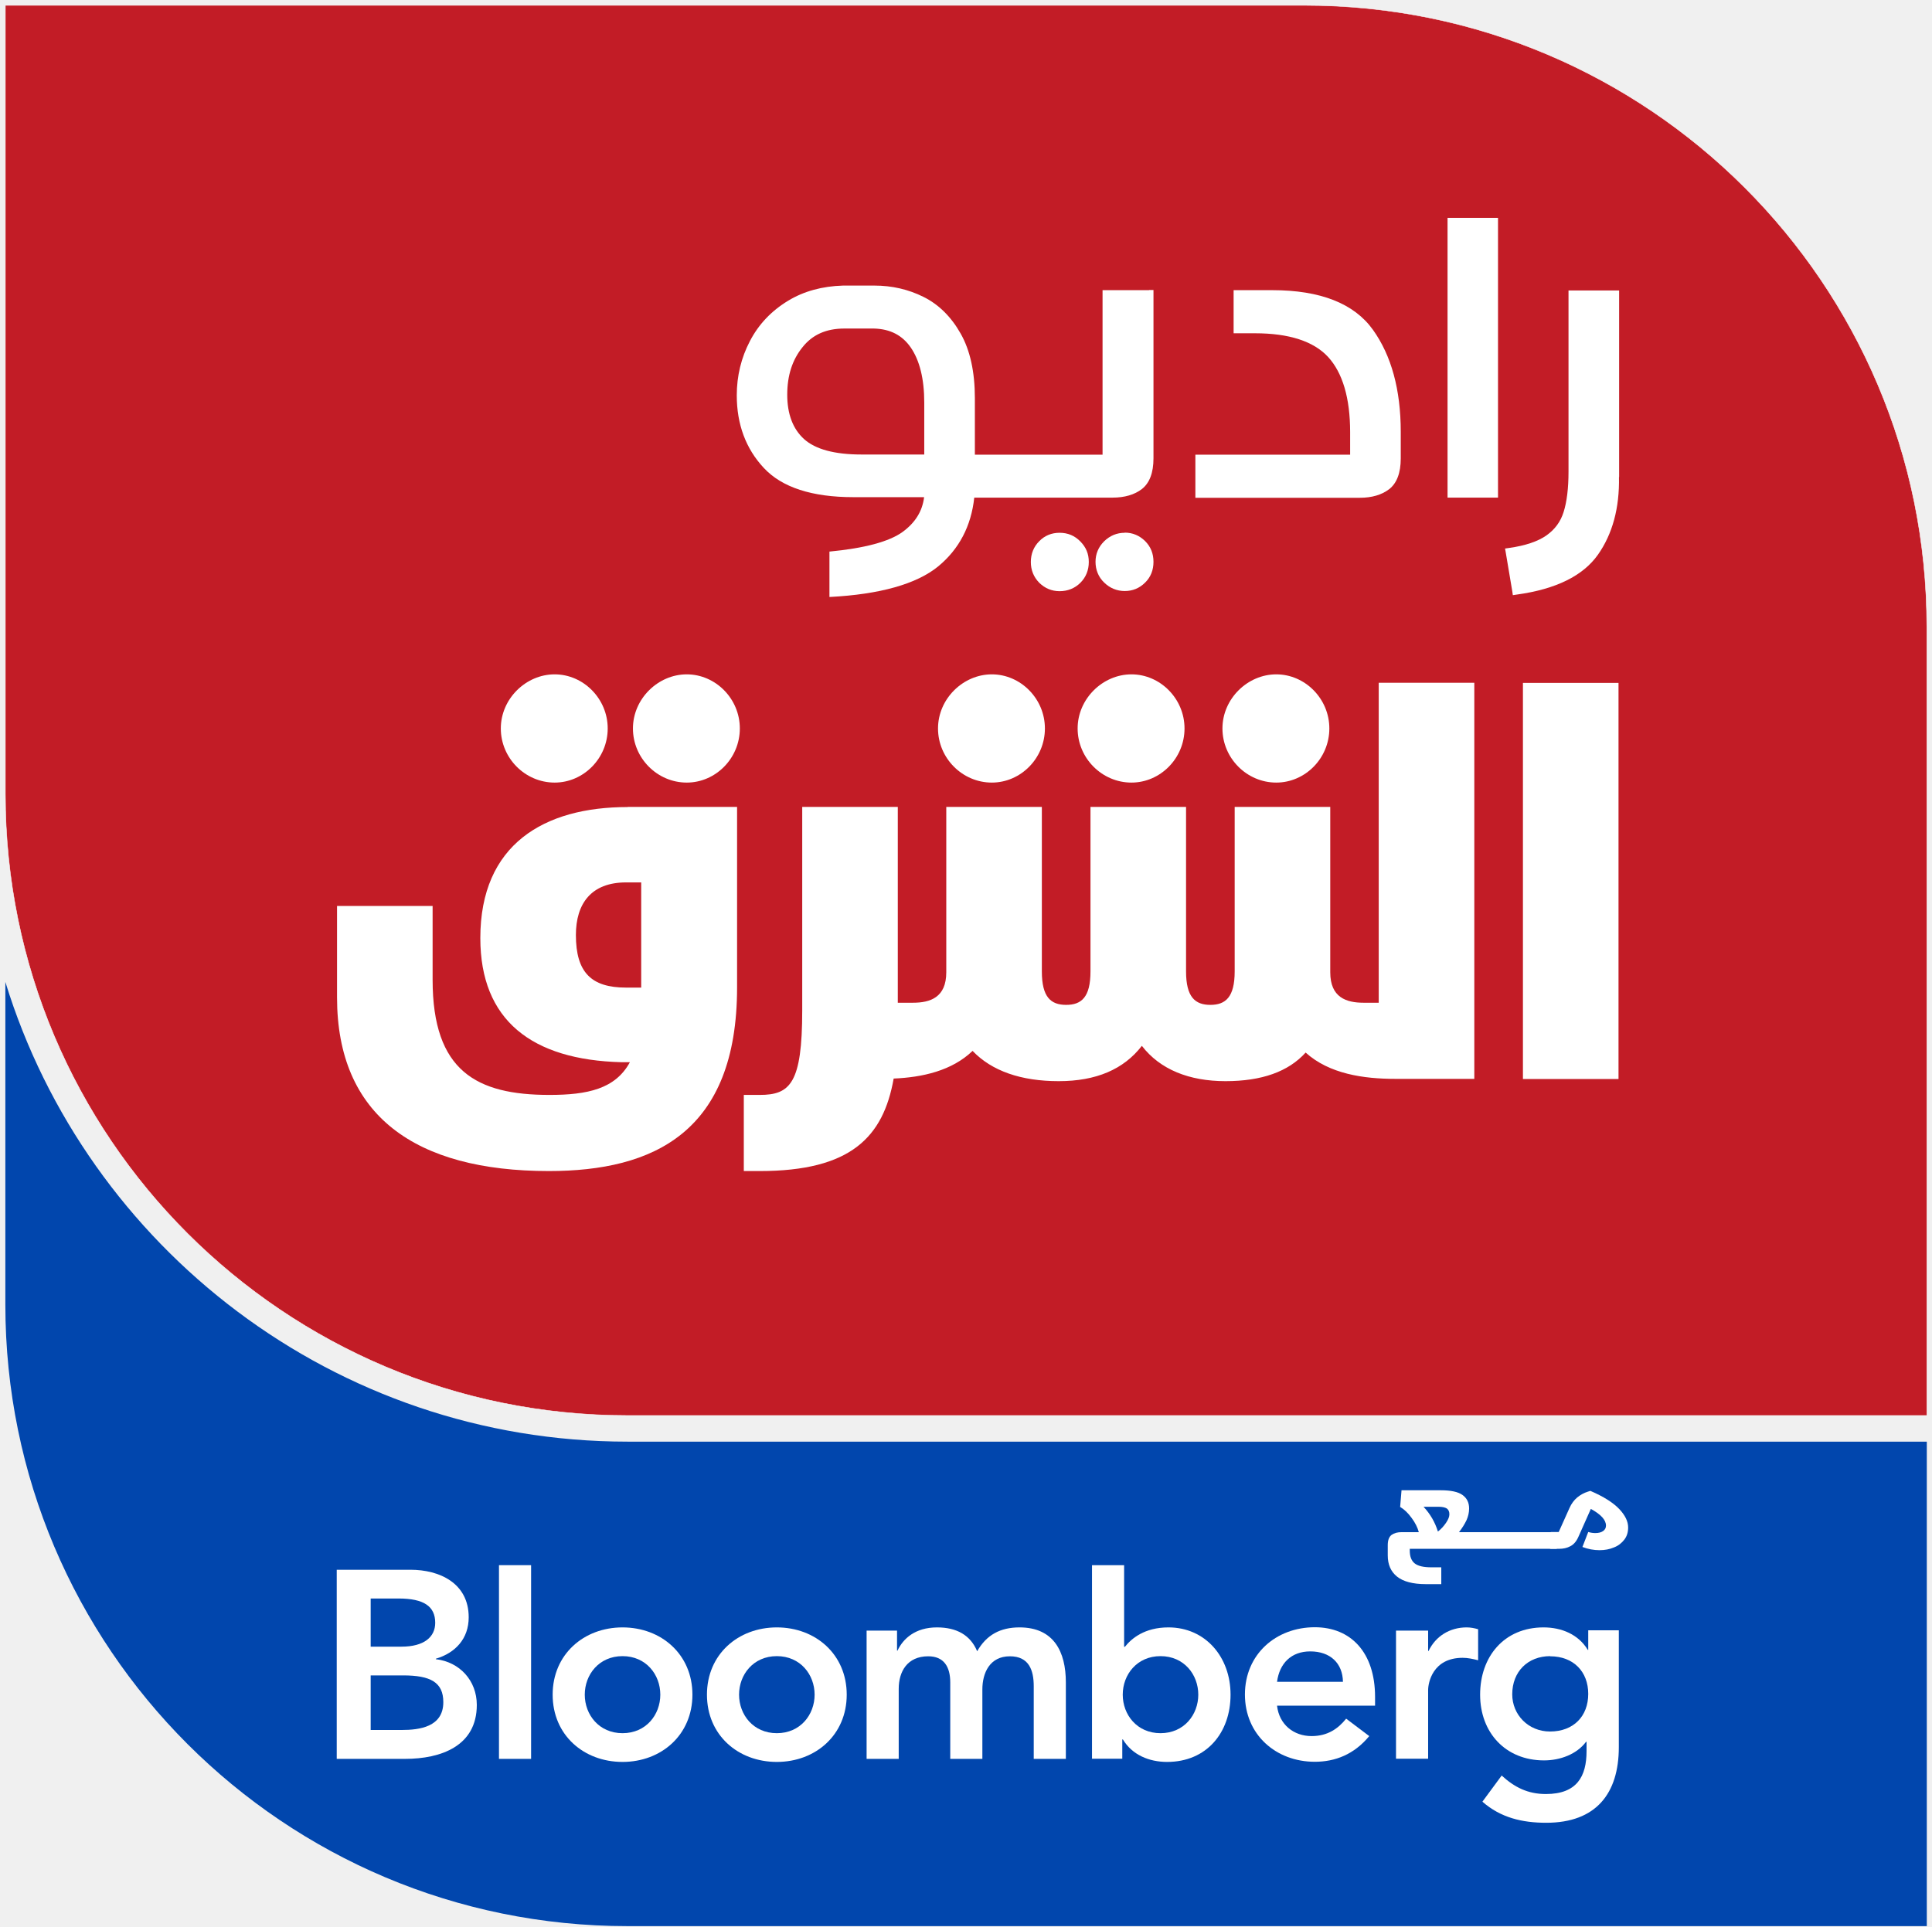
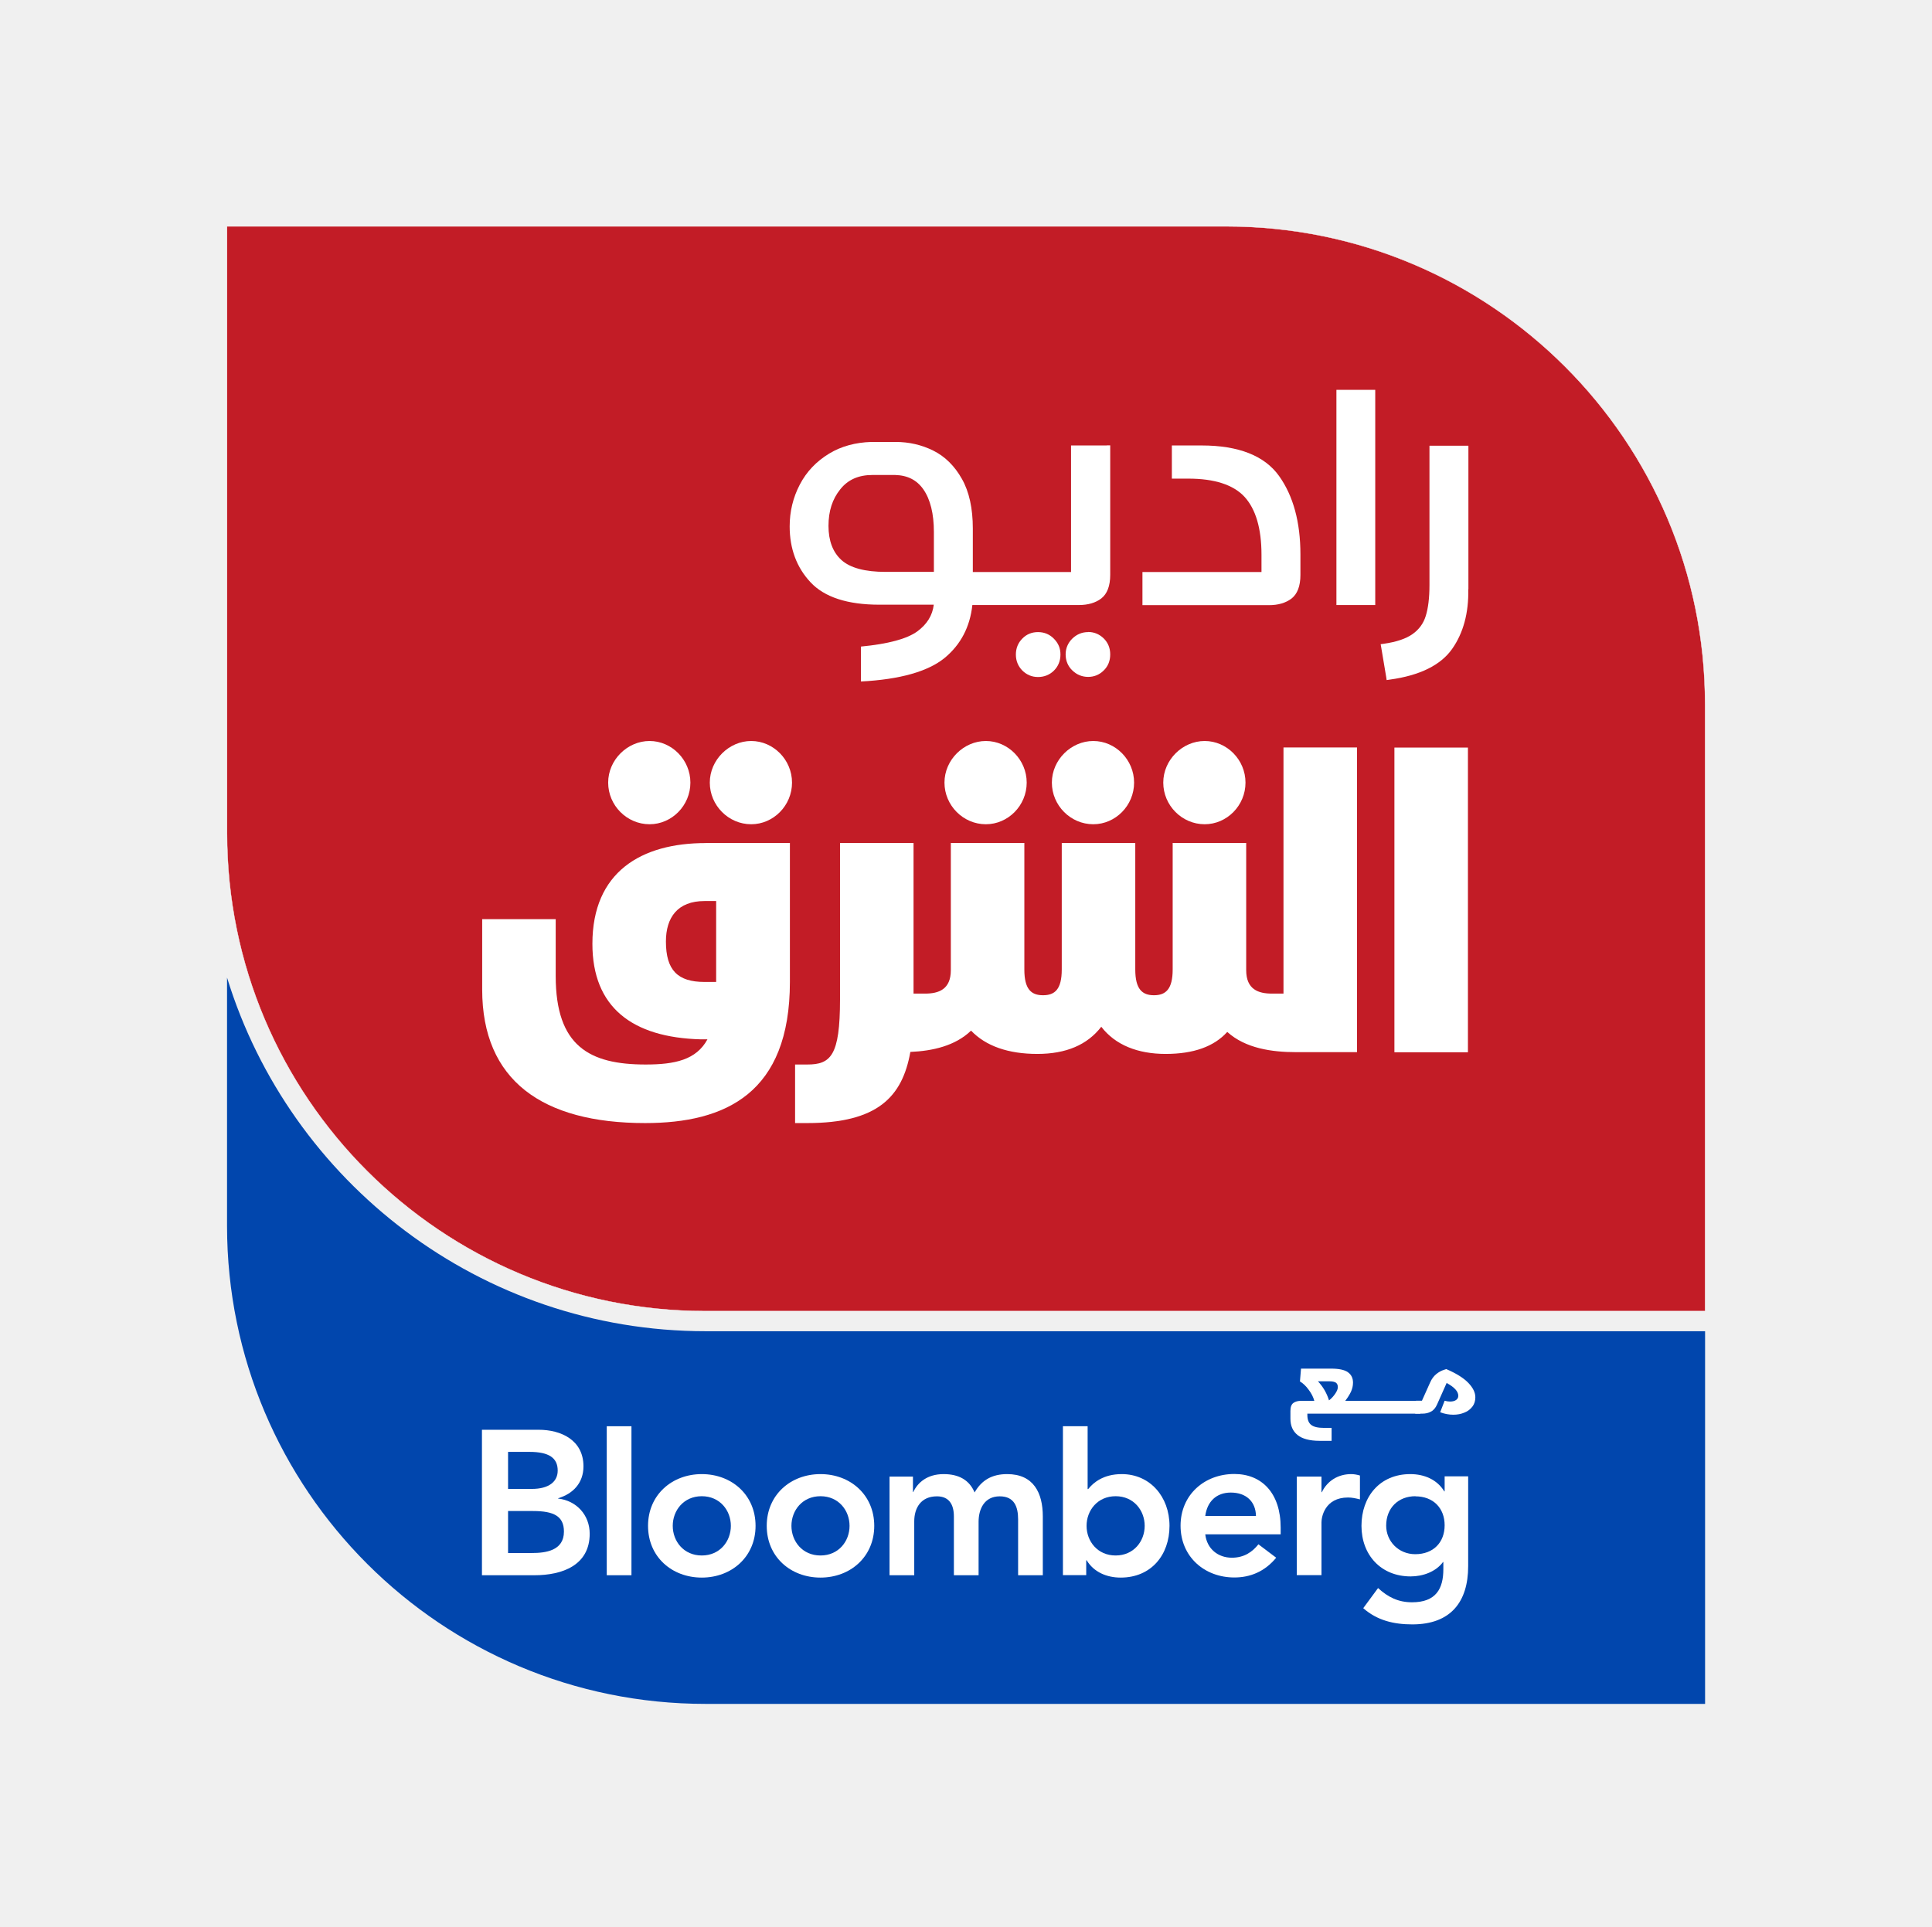
- <svg xmlns="http://www.w3.org/2000/svg" width="3241" height="3232" viewBox="0 0 3241 3232" fill="none">
+ <svg xmlns="http://www.w3.org/2000/svg" width="3241" height="3232" viewBox="-486.15 -484.8 4213.3 4201.6" fill="none">
  <path d="M1052.8 2418.87H3232.28V3231.74H1052.8C476.376 3232 8.979 2764.9 8.979 2189.04V1647.55C145.966 2093.62 562.057 2418.87 1052.8 2418.87Z" fill="#0146AD" />
  <path d="M3232.28 1051.68V2375.01H1052.8C476.12 2375.01 8.979 1908.16 8.979 1332.3V8.978H2188.46C2764.88 8.978 3232.28 475.822 3232.28 1051.68Z" fill="#C21C26" stroke="white" stroke-width="0.7" stroke-miterlimit="10" />
  <path d="M2715.11 1145.82H2554.78V1810.43H2715.11V1145.82Z" fill="white" />
  <path d="M2141 1313.06C2189.48 1313.06 2230.02 1272.28 2230.02 1222.26C2230.02 1172.24 2189.23 1131.46 2141 1131.46C2092.77 1131.46 2050.7 1172.5 2050.7 1222.26C2050.7 1272.02 2091.49 1313.06 2141 1313.06Z" fill="white" />
  <path d="M1898.07 1313.06C1946.55 1313.06 1987.08 1272.28 1987.08 1222.26C1987.08 1172.24 1946.29 1131.46 1898.07 1131.46C1849.84 1131.46 1807.77 1172.5 1807.77 1222.26C1807.77 1272.02 1848.56 1313.06 1898.07 1313.06Z" fill="white" />
  <path d="M1663.85 1313.06C1712.34 1313.06 1752.87 1272.28 1752.87 1222.26C1752.87 1172.24 1712.08 1131.46 1663.85 1131.46C1615.63 1131.46 1573.56 1172.5 1573.56 1222.26C1573.56 1272.02 1614.34 1313.06 1663.85 1313.06Z" fill="white" />
  <path d="M1152.08 1313.06C1200.56 1313.06 1241.09 1272.28 1241.09 1222.26C1241.09 1172.24 1200.3 1131.46 1152.08 1131.46C1103.85 1131.46 1061.78 1172.5 1061.78 1222.26C1061.78 1272.02 1102.57 1313.06 1152.08 1313.06Z" fill="white" />
  <path d="M2312.87 1145.56V1682.44H2287.48C2258.23 1682.44 2231.55 1673.46 2231.55 1631.39V1353.85H2071.22V1629.85C2071.22 1673.2 2055.83 1686.03 2030.44 1686.03C2005.04 1686.03 1989.65 1673.2 1989.65 1629.85V1353.85H1829.32V1629.85C1829.32 1673.2 1814.18 1686.03 1788.53 1686.03C1762.87 1686.03 1747.74 1673.2 1747.74 1629.85V1353.85H1587.41V1631.39C1587.41 1673.46 1560.73 1682.44 1531.48 1682.44H1506.09V1353.85H1345.76V1695.26C1345.76 1817.87 1325.49 1837.11 1274.44 1837.11H1247.76V1964.85H1274.44C1427.33 1964.85 1481.72 1907.91 1499.16 1809.66C1547.39 1807.61 1596.9 1796.58 1631.53 1763.24C1663.85 1797.09 1713.11 1814.02 1775.96 1814.02C1838.81 1814.02 1884.98 1794.27 1915.51 1754.77C1946.04 1794.53 1995.03 1814.02 2055.83 1814.02C2116.63 1814.02 2161.27 1798.12 2190.25 1766.06C2230.02 1801.97 2287.48 1810.18 2340.84 1810.18H2473.21V1145.56H2312.87Z" fill="white" />
  <path d="M930.434 1313.06C978.918 1313.06 1019.45 1272.28 1019.45 1222.26C1019.45 1172.24 978.662 1131.46 930.434 1131.46C882.207 1131.46 840.136 1172.5 840.136 1222.26C840.136 1272.02 880.924 1313.06 930.434 1313.06Z" fill="white" />
  <path d="M966.092 1568.8C966.092 1516.47 991.488 1480.56 1050.23 1480.56H1075.63V1657.04H1050.23C991.745 1657.04 966.092 1631.39 966.092 1568.8ZM1052.8 1354.11C912.734 1354.11 805.761 1416.69 805.761 1573.93C805.761 1711.93 892.211 1778.37 1042.54 1782.22H1056.65C1032.28 1827.11 985.588 1837.11 921.712 1837.11C799.604 1837.11 725.723 1797.35 725.723 1643.96V1520.07H565.392V1673.46C565.392 1871.74 696.479 1964.85 920.686 1964.85C1096.41 1964.85 1236.47 1899.7 1236.47 1656.78V1353.85H1053.06L1052.8 1354.11Z" fill="white" />
  <path d="M1886.78 893.93C1873.44 893.93 1861.89 898.804 1852.15 908.295C1842.66 917.785 1837.78 929.328 1837.78 942.667C1837.78 956.005 1842.66 968.318 1852.4 977.552C1861.89 986.786 1873.7 991.66 1886.78 991.66C1899.86 991.66 1911.41 987.043 1920.9 977.552C1930.39 968.318 1935.01 956.518 1935.01 942.667C1935.01 928.815 1930.39 917.272 1920.9 907.782C1911.41 898.547 1900.12 893.674 1886.78 893.674" fill="white" />
  <path d="M1777.5 893.93C1764.16 893.93 1752.61 898.547 1743.38 908.038C1734.14 917.272 1729.27 929.072 1729.27 942.923C1729.27 956.775 1734.14 968.317 1743.38 977.808C1752.87 987.043 1764.16 991.916 1777.5 991.916C1790.84 991.916 1802.89 987.299 1812.38 977.808C1821.62 968.574 1826.49 956.775 1826.49 942.923C1826.49 929.072 1821.88 918.298 1812.38 908.551C1802.89 898.804 1791.35 893.93 1777.5 893.93Z" fill="white" />
  <path d="M2133.82 486.852H2069.43V559.187H2105.34C2162.29 559.187 2203.59 572.526 2227.96 598.946C2252.33 625.623 2264.9 667.947 2264.9 725.148V762.855H2005.29V835.19H2281.32C2301.33 835.19 2317.75 830.316 2330.32 820.825C2343.14 810.822 2349.81 793.636 2349.81 769.267V724.378C2349.81 654.095 2334.17 596.637 2303.13 553.288C2271.57 509.168 2214.88 486.852 2134.33 486.852" fill="white" />
  <path d="M2512.97 365.524H2505.79H2435.5H2428.31V372.706V827.751V834.933H2435.5H2505.79H2512.97V827.751" fill="white" />
  <path d="M2716.14 800.561V487.365H2631.23V791.327C2631.23 819.286 2628.41 842.116 2623.02 859.045C2617.89 875.462 2608.4 888.287 2594.29 898.291C2580.18 908.295 2559.14 915.477 2531.95 919.325L2524.77 920.351L2526.05 927.533L2536.83 991.66L2537.85 998.585L2544.78 997.559C2610.19 988.582 2655.6 966.009 2680.48 930.867C2705.11 895.982 2716.91 852.119 2715.88 800.305" fill="white" />
  <path d="M1550.47 762.598H1445.03C1400.14 762.598 1367.82 753.877 1348.83 736.691C1330.11 719.761 1320.62 694.624 1320.62 662.304C1320.62 629.984 1329.08 603.82 1346.27 582.53C1362.94 561.496 1386.03 551.236 1416.56 551.236C1417.84 551.236 1465.04 551.236 1466.07 551.236C1493.52 552.005 1513.53 562.522 1527.64 582.786C1542.77 604.589 1550.47 635.883 1550.47 675.385V762.598ZM1927.31 486.852H1849.58V762.855H1635.38V667.947C1635.38 624.084 1627.43 587.66 1611.52 559.7C1595.62 531.484 1574.58 510.707 1549.18 498.138C1524.04 485.57 1496.34 479.157 1466.84 479.157C1464.53 479.157 1416.56 479.157 1414.25 479.157C1379.36 480.183 1348.32 488.648 1322.16 504.551C1294.19 521.481 1272.65 544.053 1258.02 572.269C1243.4 600.229 1235.96 630.753 1235.96 663.33C1235.96 711.81 1251.1 752.851 1281.37 785.171C1311.64 817.747 1362.17 834.164 1431.44 834.164H1550.21C1547.39 857.506 1535.59 876.744 1514.3 892.391C1491.72 908.808 1450.42 919.838 1391.42 925.481V1001.66C1476.33 997.303 1537.64 979.86 1573.81 950.362C1608.96 921.377 1629.22 882.644 1634.35 834.933H1866.51C1886.52 834.933 1903.2 830.06 1915.51 820.569C1928.34 810.565 1935.01 793.379 1935.01 769.011V486.596H1927.82L1927.31 486.852Z" fill="white" />
  <path d="M621.829 2811.07H676.213C722.132 2811.07 743.68 2822.61 743.68 2855.96C743.68 2897.77 703.405 2902.64 673.904 2902.64H621.829V2811.33V2811.07ZM565.135 2951.12H679.548C739.832 2951.12 799.86 2929.58 799.86 2860.58C799.86 2819.79 771.129 2788.5 731.11 2783.88V2783.11C763.946 2773.36 786.264 2749.51 786.264 2713.6C786.264 2655.88 736.754 2633.82 688.783 2633.82H564.879V2951.12H565.135ZM621.829 2682.05H668.517C711.358 2682.05 730.084 2695.39 730.084 2722.83C730.084 2746.69 711.358 2762.85 673.391 2762.85H621.829V2682.05Z" fill="white" />
  <path d="M890.929 2626.13H837.057V2951.12H890.929V2626.13Z" fill="white" />
  <path d="M927.099 2843.39C927.099 2911.11 979.175 2956.25 1044.33 2956.25C1109.49 2956.25 1161.57 2910.85 1161.57 2843.39C1161.57 2775.93 1109.49 2730.53 1044.33 2730.53C979.175 2730.53 927.099 2775.93 927.099 2843.39ZM980.971 2843.39C980.971 2809.79 1004.83 2778.75 1044.33 2778.75C1083.84 2778.75 1107.7 2809.79 1107.7 2843.39C1107.7 2876.99 1083.84 2908.03 1044.33 2908.03C1004.83 2908.03 980.971 2876.99 980.971 2843.39Z" fill="white" />
  <path d="M1185.94 2843.39C1185.94 2911.11 1238.01 2956.25 1303.17 2956.25C1368.33 2956.25 1420.41 2910.85 1420.41 2843.39C1420.41 2775.93 1368.33 2730.53 1303.17 2730.53C1238.01 2730.53 1185.94 2775.93 1185.94 2843.39ZM1239.81 2843.39C1239.81 2809.79 1263.67 2778.75 1303.17 2778.75C1342.68 2778.75 1366.54 2809.79 1366.54 2843.39C1366.54 2876.99 1342.68 2908.03 1303.17 2908.03C1263.67 2908.03 1239.81 2876.99 1239.81 2843.39Z" fill="white" />
  <path d="M1453.5 2735.91H1504.81V2769.52H1505.57C1515.07 2749.25 1535.59 2730.53 1571.76 2730.53C1605.11 2730.53 1627.94 2743.61 1639.23 2770.54C1654.88 2743.1 1677.96 2730.53 1710.29 2730.53C1767.75 2730.53 1788.01 2771.31 1788.01 2822.87V2951.12H1734.14V2829.28C1734.14 2802.35 1726.19 2779.01 1694.12 2779.01C1660.52 2779.01 1647.95 2806.71 1647.95 2834.67V2951.12H1594.08V2822.87C1594.08 2796.45 1583.3 2779.01 1557.14 2779.01C1521.74 2779.01 1507.63 2804.91 1507.63 2833.64V2951.12H1453.76V2735.91H1453.5Z" fill="white" />
  <path d="M1831.37 2950.87H1882.67V2918.55H1883.7C1899.35 2944.45 1927.57 2956.25 1957.84 2956.25C2024.28 2956.25 2064.3 2907 2064.3 2843.39C2064.3 2779.78 2021.71 2730.53 1960.15 2730.53C1919.87 2730.53 1898.07 2749.25 1887.03 2763.1H1885.75V2626.13H1831.88V2951.12L1831.37 2950.87ZM2010.17 2843.39C2010.17 2876.99 1986.31 2908.03 1946.81 2908.03C1907.3 2908.03 1883.44 2876.99 1883.44 2843.39C1883.44 2809.79 1907.3 2778.75 1946.81 2778.75C1986.31 2778.75 2010.17 2809.79 2010.17 2843.39Z" fill="white" />
  <path d="M2306.72 2862.12V2847.24C2306.72 2772.34 2265.93 2730.27 2205.65 2730.27C2140.49 2730.27 2088.41 2775.67 2088.41 2843.13C2088.41 2910.6 2140.49 2956 2205.65 2956C2239.76 2956 2271.57 2943.68 2296.97 2912.9L2258.23 2883.66C2244.89 2900.34 2227.19 2912.9 2200.26 2912.9C2170.24 2912.9 2145.87 2893.67 2142.28 2861.86H2306.72V2862.12ZM2142.28 2821.84C2146.39 2790.81 2166.14 2770.8 2197.95 2770.8C2231.55 2770.8 2252.33 2790.55 2252.85 2821.84H2142.28Z" fill="white" />
  <path d="M2341.86 2735.91H2395.73V2770.03H2396.5C2408.3 2745.4 2431.9 2730.53 2460.38 2730.53C2467.05 2730.53 2473.46 2731.81 2479.62 2733.61V2785.68C2470.64 2783.37 2462.17 2781.57 2453.71 2781.57C2402.92 2781.57 2395.73 2824.15 2395.73 2835.7V2950.87H2341.86V2735.66V2735.91Z" fill="white" />
  <path d="M2664.32 2735.91V2768.23H2663.55C2647.9 2742.33 2619.68 2730.53 2589.41 2730.53C2522.97 2730.53 2482.95 2779.78 2482.95 2843.39C2482.95 2907 2525.54 2953.69 2590.18 2953.69C2617.12 2953.69 2645.08 2943.43 2660.73 2922.39H2661.5V2938.04C2661.5 2980.62 2645.34 3010.12 2593.26 3010.12C2562.99 3010.12 2540.67 2998.83 2519.12 2979.08L2486.8 3022.95C2517.33 3049.88 2553.76 3058.34 2593.78 3058.34C2677.66 3058.34 2715.63 3009.09 2715.63 2931.37V2735.4H2664.32V2735.91ZM2600.44 2779.01C2639.69 2779.01 2664.32 2804.91 2664.32 2842.11C2664.32 2879.3 2639.95 2905.21 2600.19 2905.21C2563.76 2905.21 2536.83 2876.99 2536.83 2842.88C2536.83 2804.66 2562.99 2778.75 2600.7 2778.75L2600.44 2779.01Z" fill="white" />
  <path d="M2413.18 2528.14H2388.04C2399.33 2540.2 2407.28 2554.05 2412.15 2569.7C2417.54 2565.59 2421.9 2560.72 2425.75 2555.08C2429.6 2549.43 2431.39 2544.82 2431.39 2540.71C2431.39 2536.09 2429.85 2533.02 2427.03 2530.96C2423.95 2529.17 2419.59 2528.14 2413.43 2528.14H2413.18ZM2364.95 2598.43V2601.76C2364.95 2611.76 2367.77 2618.95 2373.42 2623.31C2379.06 2627.67 2388.29 2629.72 2401.38 2629.72H2417.8V2657.94H2391.63C2370.08 2657.94 2353.92 2653.57 2343.66 2645.37C2333.14 2636.9 2328.01 2625.1 2328.01 2609.71V2592.78C2328.01 2584.32 2330.06 2578.67 2334.42 2575.34C2338.78 2572.26 2344.17 2570.72 2351.35 2570.72H2380.09C2378.03 2563.03 2374.19 2555.08 2368.03 2546.87C2362.13 2538.66 2355.71 2532.5 2348.79 2528.4L2351.1 2500.44H2416.77C2433.7 2500.44 2446.01 2503 2453.45 2508.39C2460.89 2513.78 2464.48 2521.22 2464.48 2530.96C2464.48 2537.89 2462.94 2544.3 2460.12 2550.71C2457.04 2557.13 2452.94 2563.8 2447.55 2570.72H2611.48V2598.68H2365.21L2364.95 2598.43Z" fill="white" />
  <path d="M2731.28 2562.77C2731.28 2570.72 2729.22 2577.65 2724.86 2583.29C2720.5 2588.93 2714.86 2593.55 2707.42 2596.37C2700.24 2599.45 2692.03 2600.99 2683.3 2600.99C2673.56 2600.99 2664.06 2599.2 2654.57 2595.6L2664.32 2570.47C2668.68 2571.75 2672.53 2572.26 2676.12 2572.26C2681.51 2572.26 2685.87 2571.24 2689.2 2568.93C2692.54 2566.62 2694.08 2563.54 2694.08 2559.69C2694.08 2550.2 2685.61 2540.97 2668.68 2531.73L2647.9 2578.42C2644.57 2586.11 2639.95 2591.5 2634.31 2594.32C2628.66 2597.4 2622.51 2598.68 2615.32 2598.68H2601.73C2600.19 2598.68 2598.91 2597.66 2598.14 2595.86C2597.37 2593.81 2596.85 2590.47 2596.85 2585.09C2596.85 2575.34 2598.65 2570.47 2602.5 2570.47H2614.81L2632.77 2530.45C2636.1 2522.76 2640.72 2516.86 2645.85 2512.5C2651.24 2508.13 2657.14 2504.8 2663.81 2502.75L2667.91 2501.47C2689.97 2510.96 2706.14 2521.22 2716.14 2531.73C2726.4 2542.51 2731.28 2552.77 2731.28 2563.03" fill="white" />
</svg>
